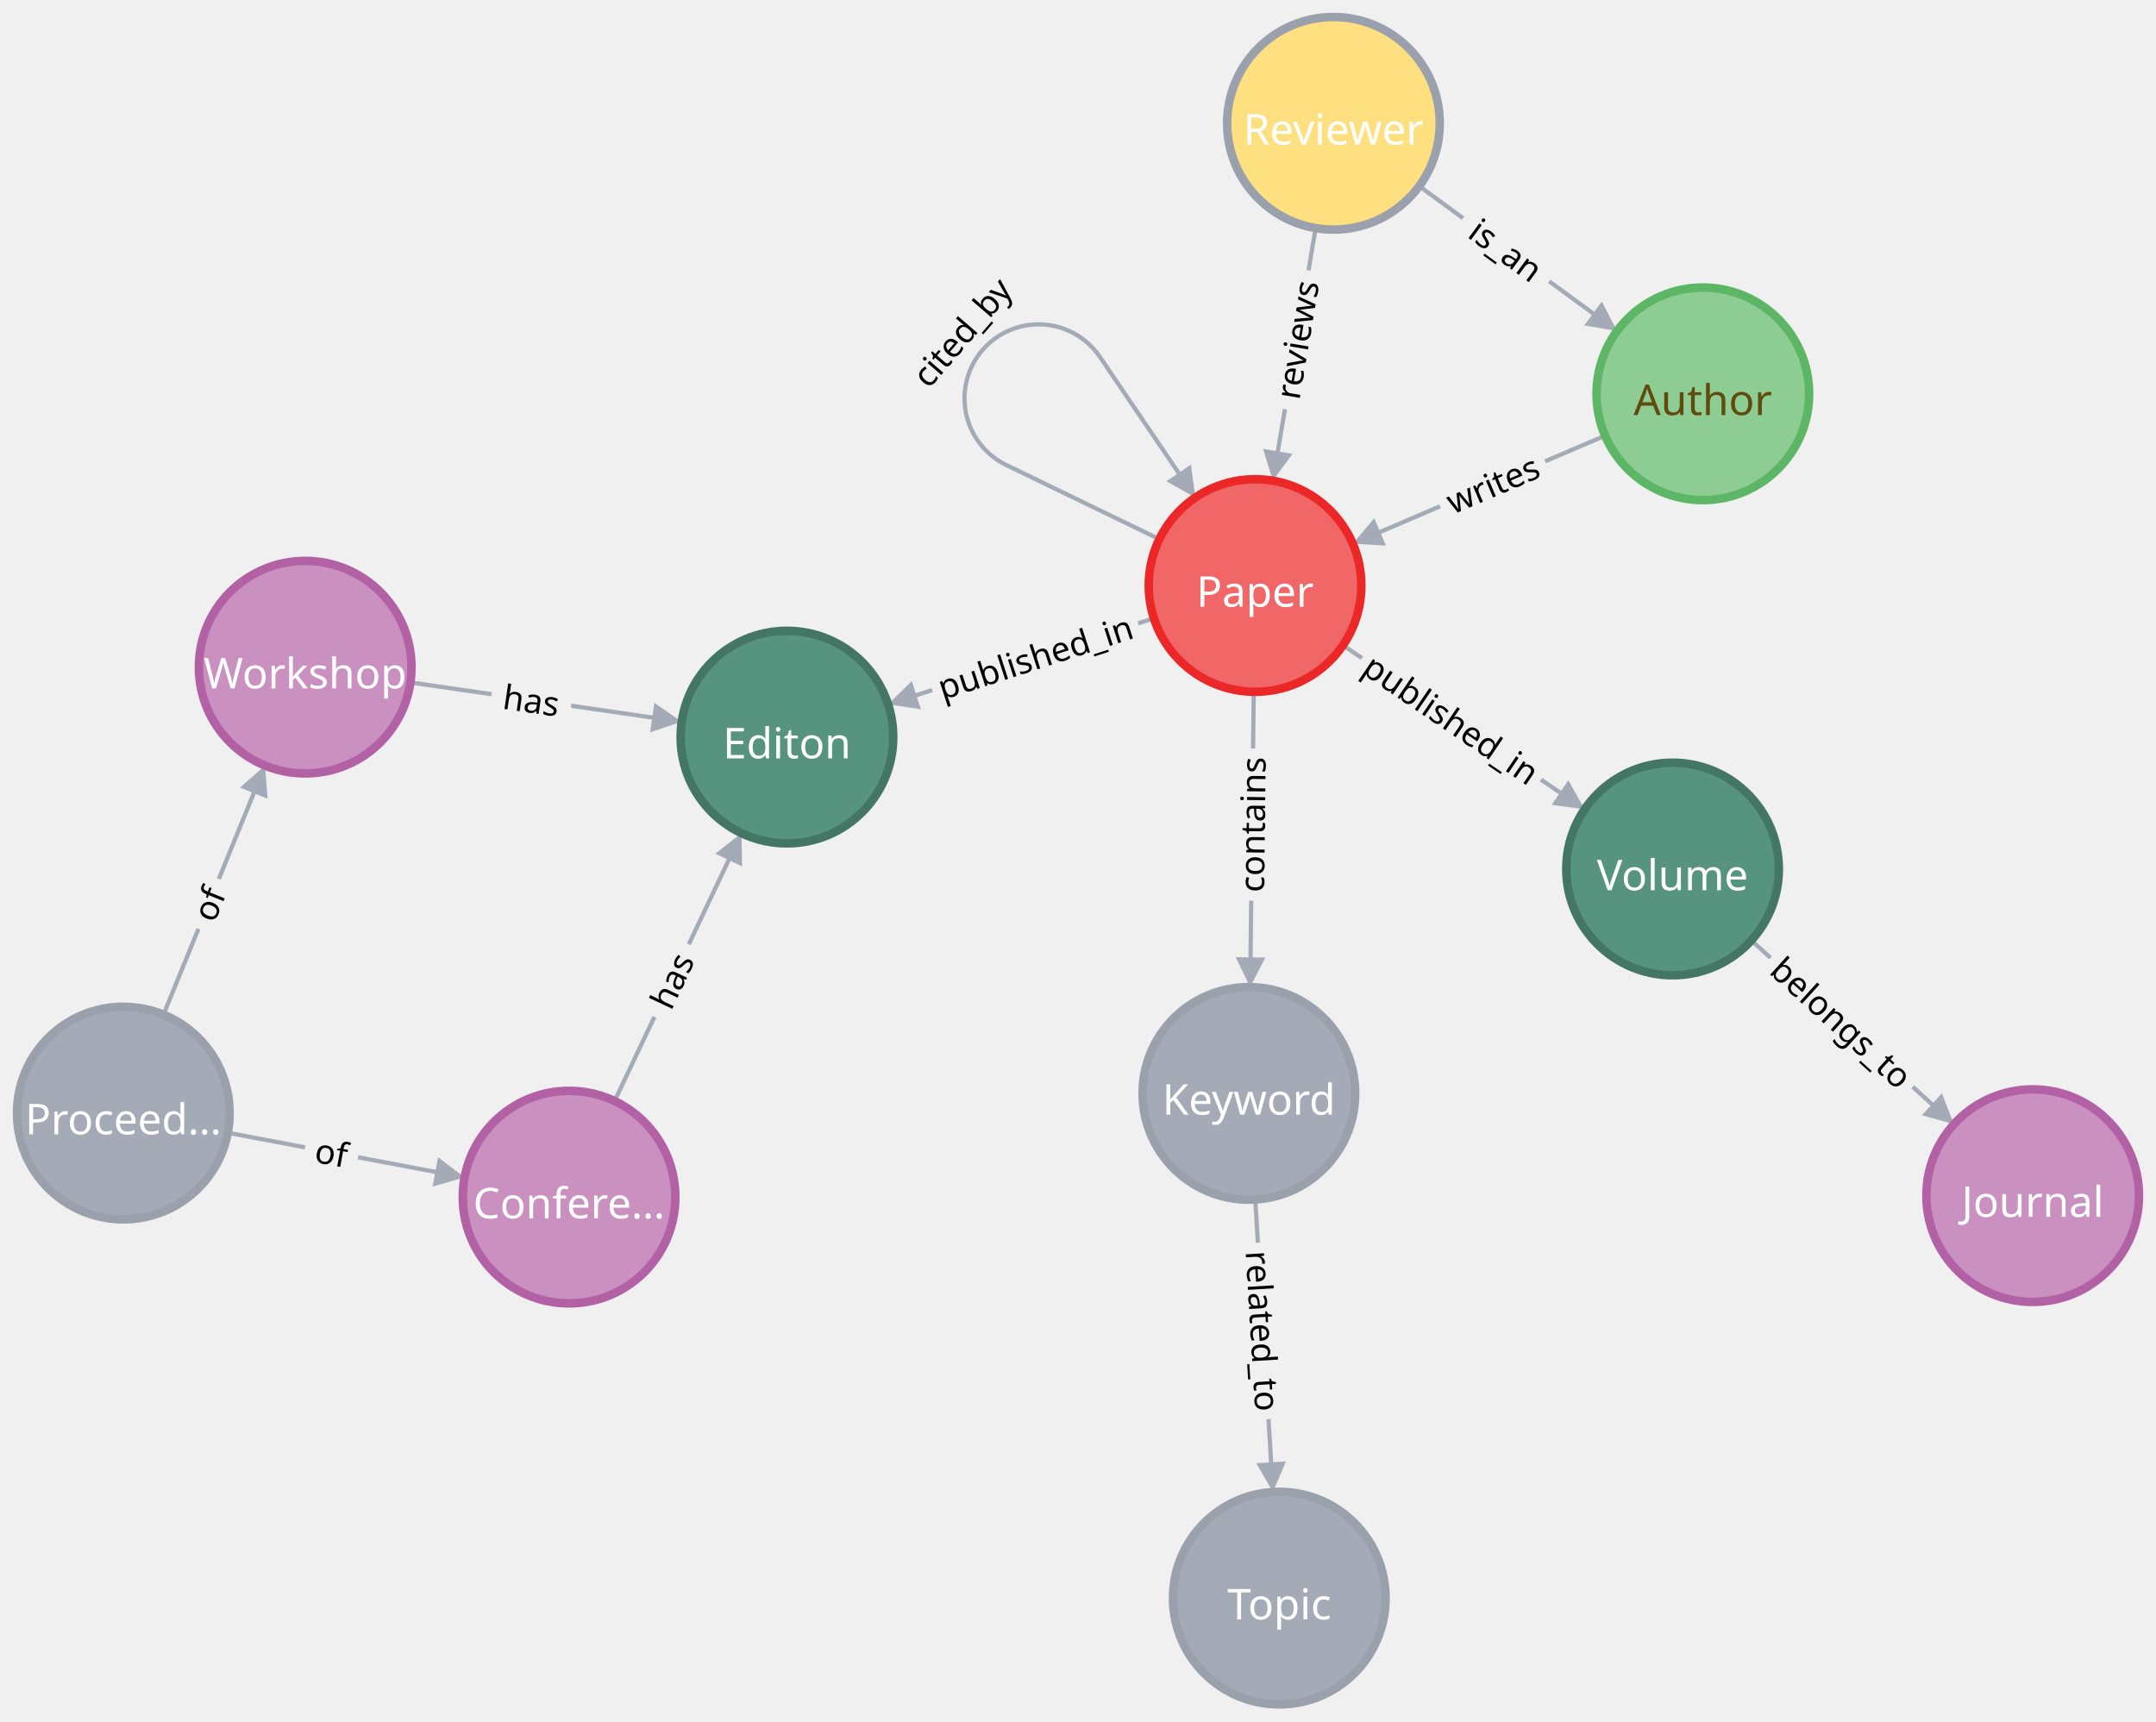
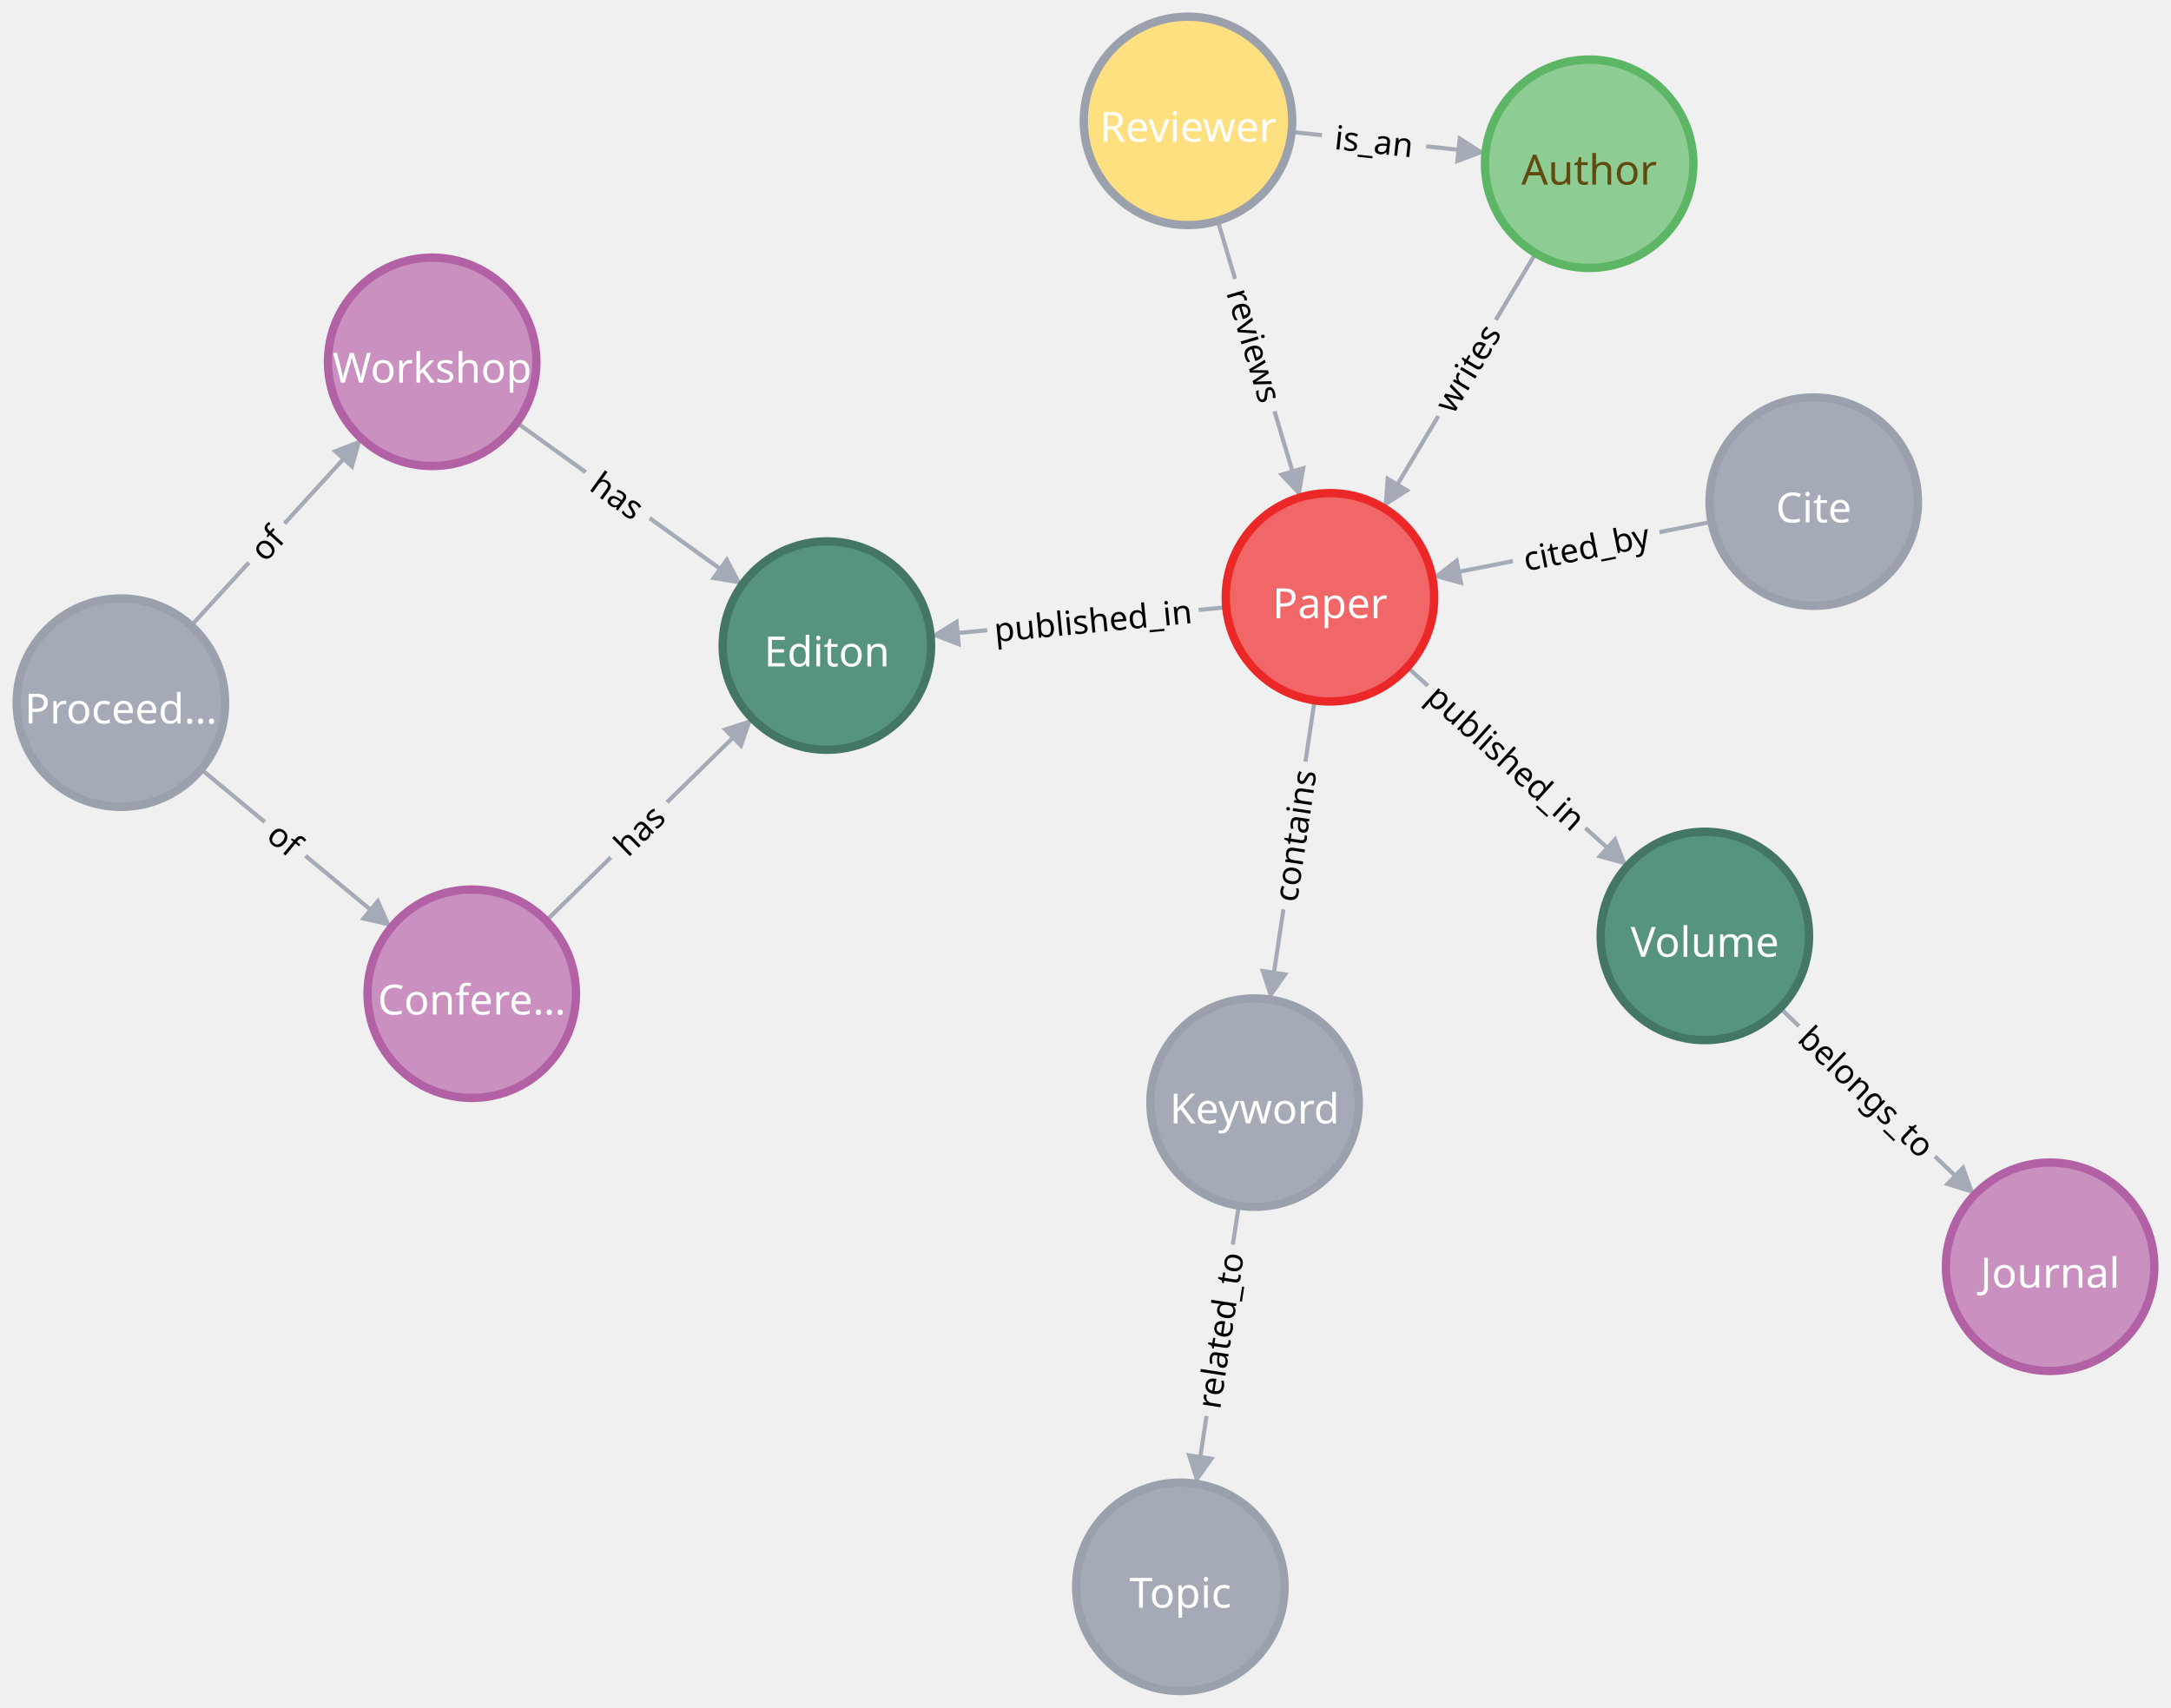
- <svg xmlns="http://www.w3.org/2000/svg" width="507.038" height="404.883" viewBox="-170.92 -119.878 507.038 404.883">
+ <svg xmlns="http://www.w3.org/2000/svg" width="520.796" height="409.689" viewBox="-193.339 -88.399 520.796 409.689">
  <g class="layer relationships">
-     <g class="relationship" transform="translate(122.7874 137.293) rotate(446.5515)">
-       <path class="outline" fill="#A5ABB6" stroke="none" d="M 25 0.5 L 35.173 0.5 L 35.173 -0.5 L 25 -0.5 Z M 76.755 0.5 L 86.927 0.5 L 86.927 3.5 L 93.927 0 L 86.927 -3.5 L 86.927 -0.5 L 76.755 -0.5 Z" />
-       <text text-anchor="middle" pointer-events="none" font-size="8px" fill="#000000" x="55.964" y="3" font-family="sans-serif">related_to</text>
+     <g class="relationship" transform="translate(107.6216 176.1301) rotate(458.7147)">
+       <path class="outline" fill="#A5ABB6" stroke="none" d="M 25 0.5 L 34.467 0.5 L 34.467 -0.5 L 25 -0.5 Z M 76.049 0.5 L 85.517 0.5 L 85.517 3.5 L 92.517 0 L 85.517 -3.5 L 85.517 -0.5 L 76.049 -0.5 Z" />
+       <text text-anchor="middle" pointer-events="none" font-size="8px" fill="#000000" x="55.258" y="3" transform="rotate(180 55.25832 0)" font-family="sans-serif">related_to</text>
    </g>
-     <g class="relationship" transform="translate(124.2337 17.83547) rotate(450.6937)">
-       <path class="outline" fill="#A5ABB6" stroke="none" d="M 25 0.5 L 38.335 0.5 L 38.335 -0.5 L 25 -0.5 Z M 74.132 0.5 L 87.466 0.5 L 87.466 3.5 L 94.466 0 L 87.466 -3.5 L 87.466 -0.5 L 74.132 -0.5 Z" />
-       <text text-anchor="middle" pointer-events="none" font-size="8px" fill="#000000" x="56.233" y="3" transform="rotate(180 56.23312 0)" font-family="sans-serif">contains</text>
+     <g class="relationship" transform="translate(125.7035 54.89713) rotate(458.4831)">
+       <path class="outline" fill="#A5ABB6" stroke="none" d="M 25 0.5 L 39.889 0.5 L 39.889 -0.5 L 25 -0.5 Z M 75.685 0.5 L 90.574 0.5 L 90.574 3.5 L 97.574 0 L 90.574 -3.5 L 90.574 -0.5 L 75.685 -0.5 Z" />
+       <text text-anchor="middle" pointer-events="none" font-size="8px" fill="#000000" x="57.787" y="3" transform="rotate(180 57.78701 0)" font-family="sans-serif">contains</text>
    </g>
-     <g class="relationship" transform="translate(222.4267 84.51161) rotate(402.2131)">
-       <path class="outline" fill="#A5ABB6" stroke="none" d="M 25 0.5 L 31.102 0.5 L 31.102 -0.5 L 25 -0.5 Z M 76.246 0.5 L 82.348 0.5 L 82.348 3.5 L 89.348 0 L 82.348 -3.5 L 82.348 -0.5 L 76.246 -0.5 Z" />
-       <text text-anchor="middle" pointer-events="none" font-size="8px" fill="#000000" x="53.674" y="3" font-family="sans-serif">belongs_to</text>
+     <g class="relationship" transform="translate(215.6373 136.1389) rotate(403.7793)">
+       <path class="outline" fill="#A5ABB6" stroke="none" d="M 25 0.5 L 31.282 0.5 L 31.282 -0.5 L 25 -0.5 Z M 76.426 0.5 L 82.708 0.5 L 82.708 3.5 L 89.708 0 L 82.708 -3.5 L 82.708 -0.5 L 76.426 -0.5 Z" />
+       <text text-anchor="middle" pointer-events="none" font-size="8px" fill="#000000" x="53.854" y="3" font-family="sans-serif">belongs_to</text>
    </g>
-     <g class="relationship" transform="translate(142.6747 -90.87793) rotate(459.6274)">
-       <path class="outline" fill="#A5ABB6" stroke="none" d="M 25 0.5 L 35.075 0.5 L 35.075 -0.5 L 25 -0.5 Z M 68.192 0.5 L 78.266 0.5 L 78.266 3.5 L 85.266 0 L 78.266 -3.5 L 78.266 -0.5 L 68.192 -0.5 Z" />
-       <text text-anchor="middle" pointer-events="none" font-size="8px" fill="#000000" x="51.633" y="3" transform="rotate(180 51.63319 0)" font-family="sans-serif">reviews</text>
+     <g class="relationship" transform="translate(91.64545 -59.39931) rotate(433.407)">
+       <path class="outline" fill="#A5ABB6" stroke="none" d="M 25 0.5 L 39.573 0.5 L 39.573 -0.5 L 25 -0.5 Z M 72.69 0.5 L 87.263 0.5 L 87.263 3.5 L 94.263 0 L 87.263 -3.5 L 87.263 -0.5 L 72.69 -0.5 Z" />
+       <text text-anchor="middle" pointer-events="none" font-size="8px" fill="#000000" x="56.131" y="3" font-family="sans-serif">reviews</text>
    </g>
-     <g class="relationship" transform="translate(-141.9196 141.9172) rotate(370.6797)">
-       <path class="outline" fill="#A5ABB6" stroke="none" d="M 25 0.5 L 43.501 0.5 L 43.501 -0.5 L 25 -0.5 Z M 56.173 0.5 L 74.675 0.5 L 74.675 3.5 L 81.675 0 L 74.675 -3.5 L 74.675 -0.5 L 56.173 -0.5 Z" />
-       <text text-anchor="middle" pointer-events="none" font-size="8px" fill="#000000" x="49.837" y="3" font-family="sans-serif">of</text>
+     <g class="relationship" transform="translate(-164.3391 80.17529) rotate(312.4031)">
+       <path class="outline" fill="#A5ABB6" stroke="none" d="M 25 0.5 L 45.532 0.5 L 45.532 -0.5 L 25 -0.5 Z M 58.204 0.5 L 78.736 0.5 L 78.736 3.5 L 85.736 0 L 78.736 -3.5 L 78.736 -0.5 L 58.204 -0.5 Z" />
+       <text text-anchor="middle" pointer-events="none" font-size="8px" fill="#000000" x="51.868" y="3" font-family="sans-serif">of</text>
    </g>
-     <g class="relationship" transform="translate(-141.9196 141.9172) rotate(292.1873)">
-       <path class="outline" fill="#A5ABB6" stroke="none" d="M 25 0.5 L 46.796 0.5 L 46.796 -0.5 L 25 -0.5 Z M 59.468 0.5 L 81.264 0.5 L 81.264 3.5 L 88.264 0 L 81.264 -3.5 L 81.264 -0.5 L 59.468 -0.5 Z" />
-       <text text-anchor="middle" pointer-events="none" font-size="8px" fill="#000000" x="53.132" y="3" font-family="sans-serif">of</text>
+     <g class="relationship" transform="translate(-164.3391 80.17529) rotate(399.6779)">
+       <path class="outline" fill="#A5ABB6" stroke="none" d="M 25 0.5 L 44.844 0.5 L 44.844 -0.5 L 25 -0.5 Z M 57.515 0.5 L 77.359 0.5 L 77.359 3.5 L 84.359 0 L 77.359 -3.5 L 77.359 -0.5 L 57.515 -0.5 Z" />
+       <text text-anchor="middle" pointer-events="none" font-size="8px" fill="#000000" x="51.18" y="3" font-family="sans-serif">of</text>
    </g>
-     <g class="relationship" transform="translate(124.2337 17.83547) rotate(490.8415)">
-       <path class="outline" fill="#A5ABB6" stroke="none" d="M 6.953 24.019 L 17.306 62.656 A 17.917 17.917 0 1 1 -17.306 62.656 L -8.765 30.78 L -4.901 31.815 L -6.47 24.148 L -11.663 30.004 L -7.799 31.039 L -16.34 62.915 A 16.917 16.917 0 1 0 16.34 62.915 L 5.988 24.278 Z" />
-       <text text-anchor="middle" pointer-events="none" font-size="8px" fill="#000000" x="0" y="94.21" transform="rotate(180 0 91.20965)" font-family="sans-serif">cited_by</text>
+     <g class="relationship" transform="translate(241.7562 31.94596) rotate(528.8133)">
+       <path class="outline" fill="#A5ABB6" stroke="none" d="M 25 0.5 L 37.752 0.5 L 37.752 -0.5 L 25 -0.5 Z M 73.549 0.5 L 86.3 0.5 L 86.3 3.5 L 93.3 0 L 86.3 -3.5 L 86.3 -0.5 L 73.549 -0.5 Z" />
+       <text text-anchor="middle" pointer-events="none" font-size="8px" fill="#000000" x="55.65" y="3" transform="rotate(180 55.65023 0)" font-family="sans-serif">cited_by</text>
    </g>
-     <g class="relationship" transform="translate(-99.14712 37.04002) rotate(368.2602)">
-       <path class="outline" fill="#A5ABB6" stroke="none" d="M 25 0.5 L 44.291 0.5 L 44.291 -0.5 L 25 -0.5 Z M 63.189 0.5 L 82.48 0.5 L 82.48 3.5 L 89.48 0 L 82.48 -3.5 L 82.48 -0.5 L 63.189 -0.5 Z" />
-       <text text-anchor="middle" pointer-events="none" font-size="8px" fill="#000000" x="53.74" y="3" font-family="sans-serif">has</text>
+     <g class="relationship" transform="translate(-80.17134 149.9978) rotate(315.5686)">
+       <path class="outline" fill="#A5ABB6" stroke="none" d="M 25 0.5 L 46.702 0.5 L 46.702 -0.5 L 25 -0.5 Z M 65.6 0.5 L 87.302 0.5 L 87.302 3.5 L 94.302 0 L 87.302 -3.5 L 87.302 -0.5 L 65.6 -0.5 Z" />
+       <text text-anchor="middle" pointer-events="none" font-size="8px" fill="#000000" x="56.151" y="3" font-family="sans-serif">has</text>
    </g>
-     <g class="relationship" transform="translate(-37.09253 161.686) rotate(295.3402)">
-       <path class="outline" fill="#A5ABB6" stroke="none" d="M 25 0.5 L 46.91 0.5 L 46.91 -0.5 L 25 -0.5 Z M 65.808 0.5 L 87.718 0.5 L 87.718 3.5 L 94.718 0 L 87.718 -3.5 L 87.718 -0.5 L 65.808 -0.5 Z" />
-       <text text-anchor="middle" pointer-events="none" font-size="8px" fill="#000000" x="56.359" y="3" font-family="sans-serif">has</text>
+     <g class="relationship" transform="translate(-89.66513 -1.594365) rotate(395.7141)">
+       <path class="outline" fill="#A5ABB6" stroke="none" d="M 25 0.5 L 45.359 0.5 L 45.359 -0.5 L 25 -0.5 Z M 64.258 0.5 L 84.617 0.5 L 84.617 3.5 L 91.617 0 L 84.617 -3.5 L 84.617 -0.5 L 64.258 -0.5 Z" />
+       <text text-anchor="middle" pointer-events="none" font-size="8px" fill="#000000" x="54.809" y="3" font-family="sans-serif">has</text>
    </g>
-     <g class="relationship" transform="translate(229.5429 -27.25263) rotate(516.8218)">
-       <path class="outline" fill="#A5ABB6" stroke="none" d="M 25 0.5 L 40.332 0.5 L 40.332 -0.5 L 25 -0.5 Z M 67.223 0.5 L 82.556 0.5 L 82.556 3.5 L 89.556 0 L 82.556 -3.5 L 82.556 -0.5 L 67.223 -0.5 Z" />
-       <text text-anchor="middle" pointer-events="none" font-size="8px" fill="#000000" x="53.778" y="3" transform="rotate(180 53.77778 0)" font-family="sans-serif">writes</text>
+     <g class="relationship" transform="translate(187.8823 -49.11281) rotate(480.8717)">
+       <path class="outline" fill="#A5ABB6" stroke="none" d="M 25 0.5 L 43.644 0.5 L 43.644 -0.5 L 25 -0.5 Z M 70.535 0.5 L 89.179 0.5 L 89.179 3.5 L 96.179 0 L 89.179 -3.5 L 89.179 -0.5 L 70.535 -0.5 Z" />
+       <text text-anchor="middle" pointer-events="none" font-size="8px" fill="#000000" x="57.089" y="3" transform="rotate(180 57.08936 0)" font-family="sans-serif">writes</text>
    </g>
-     <g class="relationship" transform="translate(124.2337 17.83547) rotate(394.1777)">
-       <path class="outline" fill="#A5ABB6" stroke="none" d="M 25 0.5 L 30.383 0.5 L 30.383 -0.5 L 25 -0.5 Z M 81.308 0.5 L 86.691 0.5 L 86.691 3.5 L 93.691 0 L 86.691 -3.5 L 86.691 -0.5 L 81.308 -0.5 Z" />
-       <text text-anchor="middle" pointer-events="none" font-size="8px" fill="#000000" x="55.846" y="3" font-family="sans-serif">published_in</text>
+     <g class="relationship" transform="translate(125.7035 54.89713) rotate(534.5178)">
+       <path class="outline" fill="#A5ABB6" stroke="none" d="M 25 0.5 L 31.656 0.5 L 31.656 -0.5 L 25 -0.5 Z M 82.581 0.5 L 89.237 0.5 L 89.237 3.5 L 96.237 0 L 89.237 -3.5 L 89.237 -0.5 L 82.581 -0.5 Z" />
+       <text text-anchor="middle" pointer-events="none" font-size="8px" fill="#000000" x="57.118" y="3" transform="rotate(180 57.11848 0)" font-family="sans-serif">published_in</text>
    </g>
-     <g class="relationship" transform="translate(124.2337 17.83547) rotate(522.0556)">
-       <path class="outline" fill="#A5ABB6" stroke="none" d="M 25 0.5 L 28.896 0.5 L 28.896 -0.5 L 25 -0.5 Z M 79.821 0.5 L 83.717 0.5 L 83.717 3.5 L 90.717 0 L 83.717 -3.5 L 83.717 -0.5 L 79.821 -0.5 Z" />
-       <text text-anchor="middle" pointer-events="none" font-size="8px" fill="#000000" x="54.359" y="3" transform="rotate(180 54.35856 0)" font-family="sans-serif">published_in</text>
+     <g class="relationship" transform="translate(125.7035 54.89713) rotate(402.0931)">
+       <path class="outline" fill="#A5ABB6" stroke="none" d="M 25 0.5 L 31.635 0.5 L 31.635 -0.5 L 25 -0.5 Z M 82.561 0.5 L 89.195 0.5 L 89.195 3.5 L 96.195 0 L 89.195 -3.5 L 89.195 -0.5 L 82.561 -0.5 Z" />
+       <text text-anchor="middle" pointer-events="none" font-size="8px" fill="#000000" x="57.098" y="3" font-family="sans-serif">published_in</text>
    </g>
-     <g class="relationship" transform="translate(142.6747 -90.87793) rotate(396.2203)">
-       <path class="outline" fill="#A5ABB6" stroke="none" d="M 25 0.5 L 37.776 0.5 L 37.776 -0.5 L 25 -0.5 Z M 62.901 0.5 L 75.677 0.5 L 75.677 3.5 L 82.677 0 L 75.677 -3.5 L 75.677 -0.5 L 62.901 -0.5 Z" />
-       <text text-anchor="middle" pointer-events="none" font-size="8px" fill="#000000" x="50.338" y="3" font-family="sans-serif">is_an</text>
+     <g class="relationship" transform="translate(91.64545 -59.39931) rotate(366.101)">
+       <path class="outline" fill="#A5ABB6" stroke="none" d="M 25 0.5 L 32.33 0.5 L 32.33 -0.5 L 25 -0.5 Z M 57.455 0.5 L 64.785 0.5 L 64.785 3.5 L 71.785 0 L 64.785 -3.5 L 64.785 -0.5 L 57.455 -0.5 Z" />
+       <text text-anchor="middle" pointer-events="none" font-size="8px" fill="#000000" x="44.893" y="3" font-family="sans-serif">is_an</text>
    </g>
  </g>
  <g class="layer nodes">
-     <g class="node" transform="translate(122.7874,137.293)">
+     <g class="node" transform="translate(107.6216,176.1301)">
      <circle class="outline" cx="0" cy="0" r="25" fill="#A5ABB6" stroke="#9AA1AC" stroke-width="2px" />
      <text text-anchor="middle" pointer-events="none" font-family="sans-serif" dy="1.562" font-size="25" fill="#FFFFFF" />
      <text text-anchor="middle" pointer-events="none" y="5" font-size="10px" fill="#FFFFFF" font-family="sans-serif"> Keyword</text>
    </g>
-     <g class="node" transform="translate(222.4267,84.51161)">
+     <g class="node" transform="translate(215.6373,136.1389)">
      <circle class="outline" cx="0" cy="0" r="25" fill="#569480" stroke="#447666" stroke-width="2px" />
      <text text-anchor="middle" pointer-events="none" font-family="sans-serif" dy="1.562" font-size="25" fill="#FFFFFF" />
      <text text-anchor="middle" pointer-events="none" y="5" font-size="10px" fill="#FFFFFF" font-family="sans-serif"> Volume</text>
    </g>
-     <g class="node" transform="translate(14.14555,53.4873)">
+     <g class="node" transform="translate(241.7562,31.94596)">
+       <circle class="outline" cx="0" cy="0" r="25" fill="#A5ABB6" stroke="#9AA1AC" stroke-width="2px" />
+       <text text-anchor="middle" pointer-events="none" font-family="sans-serif" dy="1.562" font-size="25" fill="#FFFFFF" />
+       <text text-anchor="middle" pointer-events="none" y="5" font-size="10px" fill="#FFFFFF" font-family="sans-serif"> Cite</text>
+     </g>
+     <g class="node" transform="translate(5.021058,66.47978)">
      <circle class="outline" cx="0" cy="0" r="25" fill="#569480" stroke="#447666" stroke-width="2px" />
      <text text-anchor="middle" pointer-events="none" font-family="sans-serif" dy="1.562" font-size="25" fill="#FFFFFF" />
      <text text-anchor="middle" pointer-events="none" y="5" font-size="10px" fill="#FFFFFF" font-family="sans-serif"> Editon</text>
    </g>
-     <g class="node" transform="translate(229.5429,-27.25263)">
+     <g class="node" transform="translate(187.8823,-49.11281)">
      <circle class="outline" cx="0" cy="0" r="25" fill="#8DCC93" stroke="#5db665" stroke-width="2px" />
      <text text-anchor="middle" pointer-events="none" font-family="sans-serif" dy="1.562" font-size="25" fill="#604A0E" />
      <text text-anchor="middle" pointer-events="none" y="5" font-size="10px" fill="#604A0E" font-family="sans-serif"> Author</text>
    </g>
-     <g class="node" transform="translate(124.2337,17.83547)">
+     <g class="node" transform="translate(125.7035,54.89713)">
      <circle class="outline" cx="0" cy="0" r="25" fill="#F16667" stroke="#eb2728" stroke-width="2px" />
      <text text-anchor="middle" pointer-events="none" font-family="sans-serif" dy="1.562" font-size="25" fill="#FFFFFF" />
      <text text-anchor="middle" pointer-events="none" y="5" font-size="10px" fill="#FFFFFF" font-family="sans-serif"> Paper</text>
    </g>
-     <g class="node" transform="translate(307.1183,161.3406)">
+     <g class="node" transform="translate(298.4573,215.5031)">
      <circle class="outline" cx="0" cy="0" r="25" fill="#C990C0" stroke="#b261a5" stroke-width="2px" />
      <text text-anchor="middle" pointer-events="none" font-family="sans-serif" dy="1.562" font-size="25" fill="#FFFFFF" />
      <text text-anchor="middle" pointer-events="none" y="5" font-size="10px" fill="#FFFFFF" font-family="sans-serif"> Journal</text>
    </g>
-     <g class="node" transform="translate(-141.9196,141.9172)">
+     <g class="node" transform="translate(-164.3391,80.17529)">
      <circle class="outline" cx="0" cy="0" r="25" fill="#A5ABB6" stroke="#9AA1AC" stroke-width="2px" />
      <text text-anchor="middle" pointer-events="none" font-family="sans-serif" dy="1.562" font-size="25" fill="#FFFFFF" />
      <text text-anchor="middle" pointer-events="none" y="5" font-size="10px" fill="#FFFFFF" font-family="sans-serif"> Proceed…</text>
    </g>
-     <g class="node" transform="translate(-99.14712,37.04002)">
+     <g class="node" transform="translate(-89.66513,-1.594365)">
      <circle class="outline" cx="0" cy="0" r="25" fill="#C990C0" stroke="#b261a5" stroke-width="2px" />
      <text text-anchor="middle" pointer-events="none" font-family="sans-serif" dy="1.562" font-size="25" fill="#FFFFFF" />
      <text text-anchor="middle" pointer-events="none" y="5" font-size="10px" fill="#FFFFFF" font-family="sans-serif"> Workshop</text>
    </g>
-     <g class="node" transform="translate(129.941,256.0048)">
+     <g class="node" transform="translate(89.81603,292.29)">
      <circle class="outline" cx="0" cy="0" r="25" fill="#A5ABB6" stroke="#9AA1AC" stroke-width="2px" />
      <text text-anchor="middle" pointer-events="none" font-family="sans-serif" dy="1.562" font-size="25" fill="#FFFFFF" />
      <text text-anchor="middle" pointer-events="none" y="5" font-size="10px" fill="#FFFFFF" font-family="sans-serif"> Topic</text>
    </g>
-     <g class="node" transform="translate(-37.09253,161.686)">
+     <g class="node" transform="translate(-80.17134,149.9978)">
      <circle class="outline" cx="0" cy="0" r="25" fill="#C990C0" stroke="#b261a5" stroke-width="2px" />
      <text text-anchor="middle" pointer-events="none" font-family="sans-serif" dy="1.562" font-size="25" fill="#FFFFFF" />
      <text text-anchor="middle" pointer-events="none" y="5" font-size="10px" fill="#FFFFFF" font-family="sans-serif"> Confere…</text>
    </g>
-     <g class="node" transform="translate(142.6747,-90.87793)">
+     <g class="node" transform="translate(91.64545,-59.39931)">
      <circle class="outline" cx="0" cy="0" r="25" fill="#FFE081" stroke="#9AA1AC" stroke-width="2px" />
      <text text-anchor="middle" pointer-events="none" font-family="sans-serif" dy="1.562" font-size="25" fill="#FFFFFF" />
      <text text-anchor="middle" pointer-events="none" y="5" font-size="10px" fill="#FFFFFF" font-family="sans-serif"> Reviewer</text>
    </g>
  </g>
</svg>
